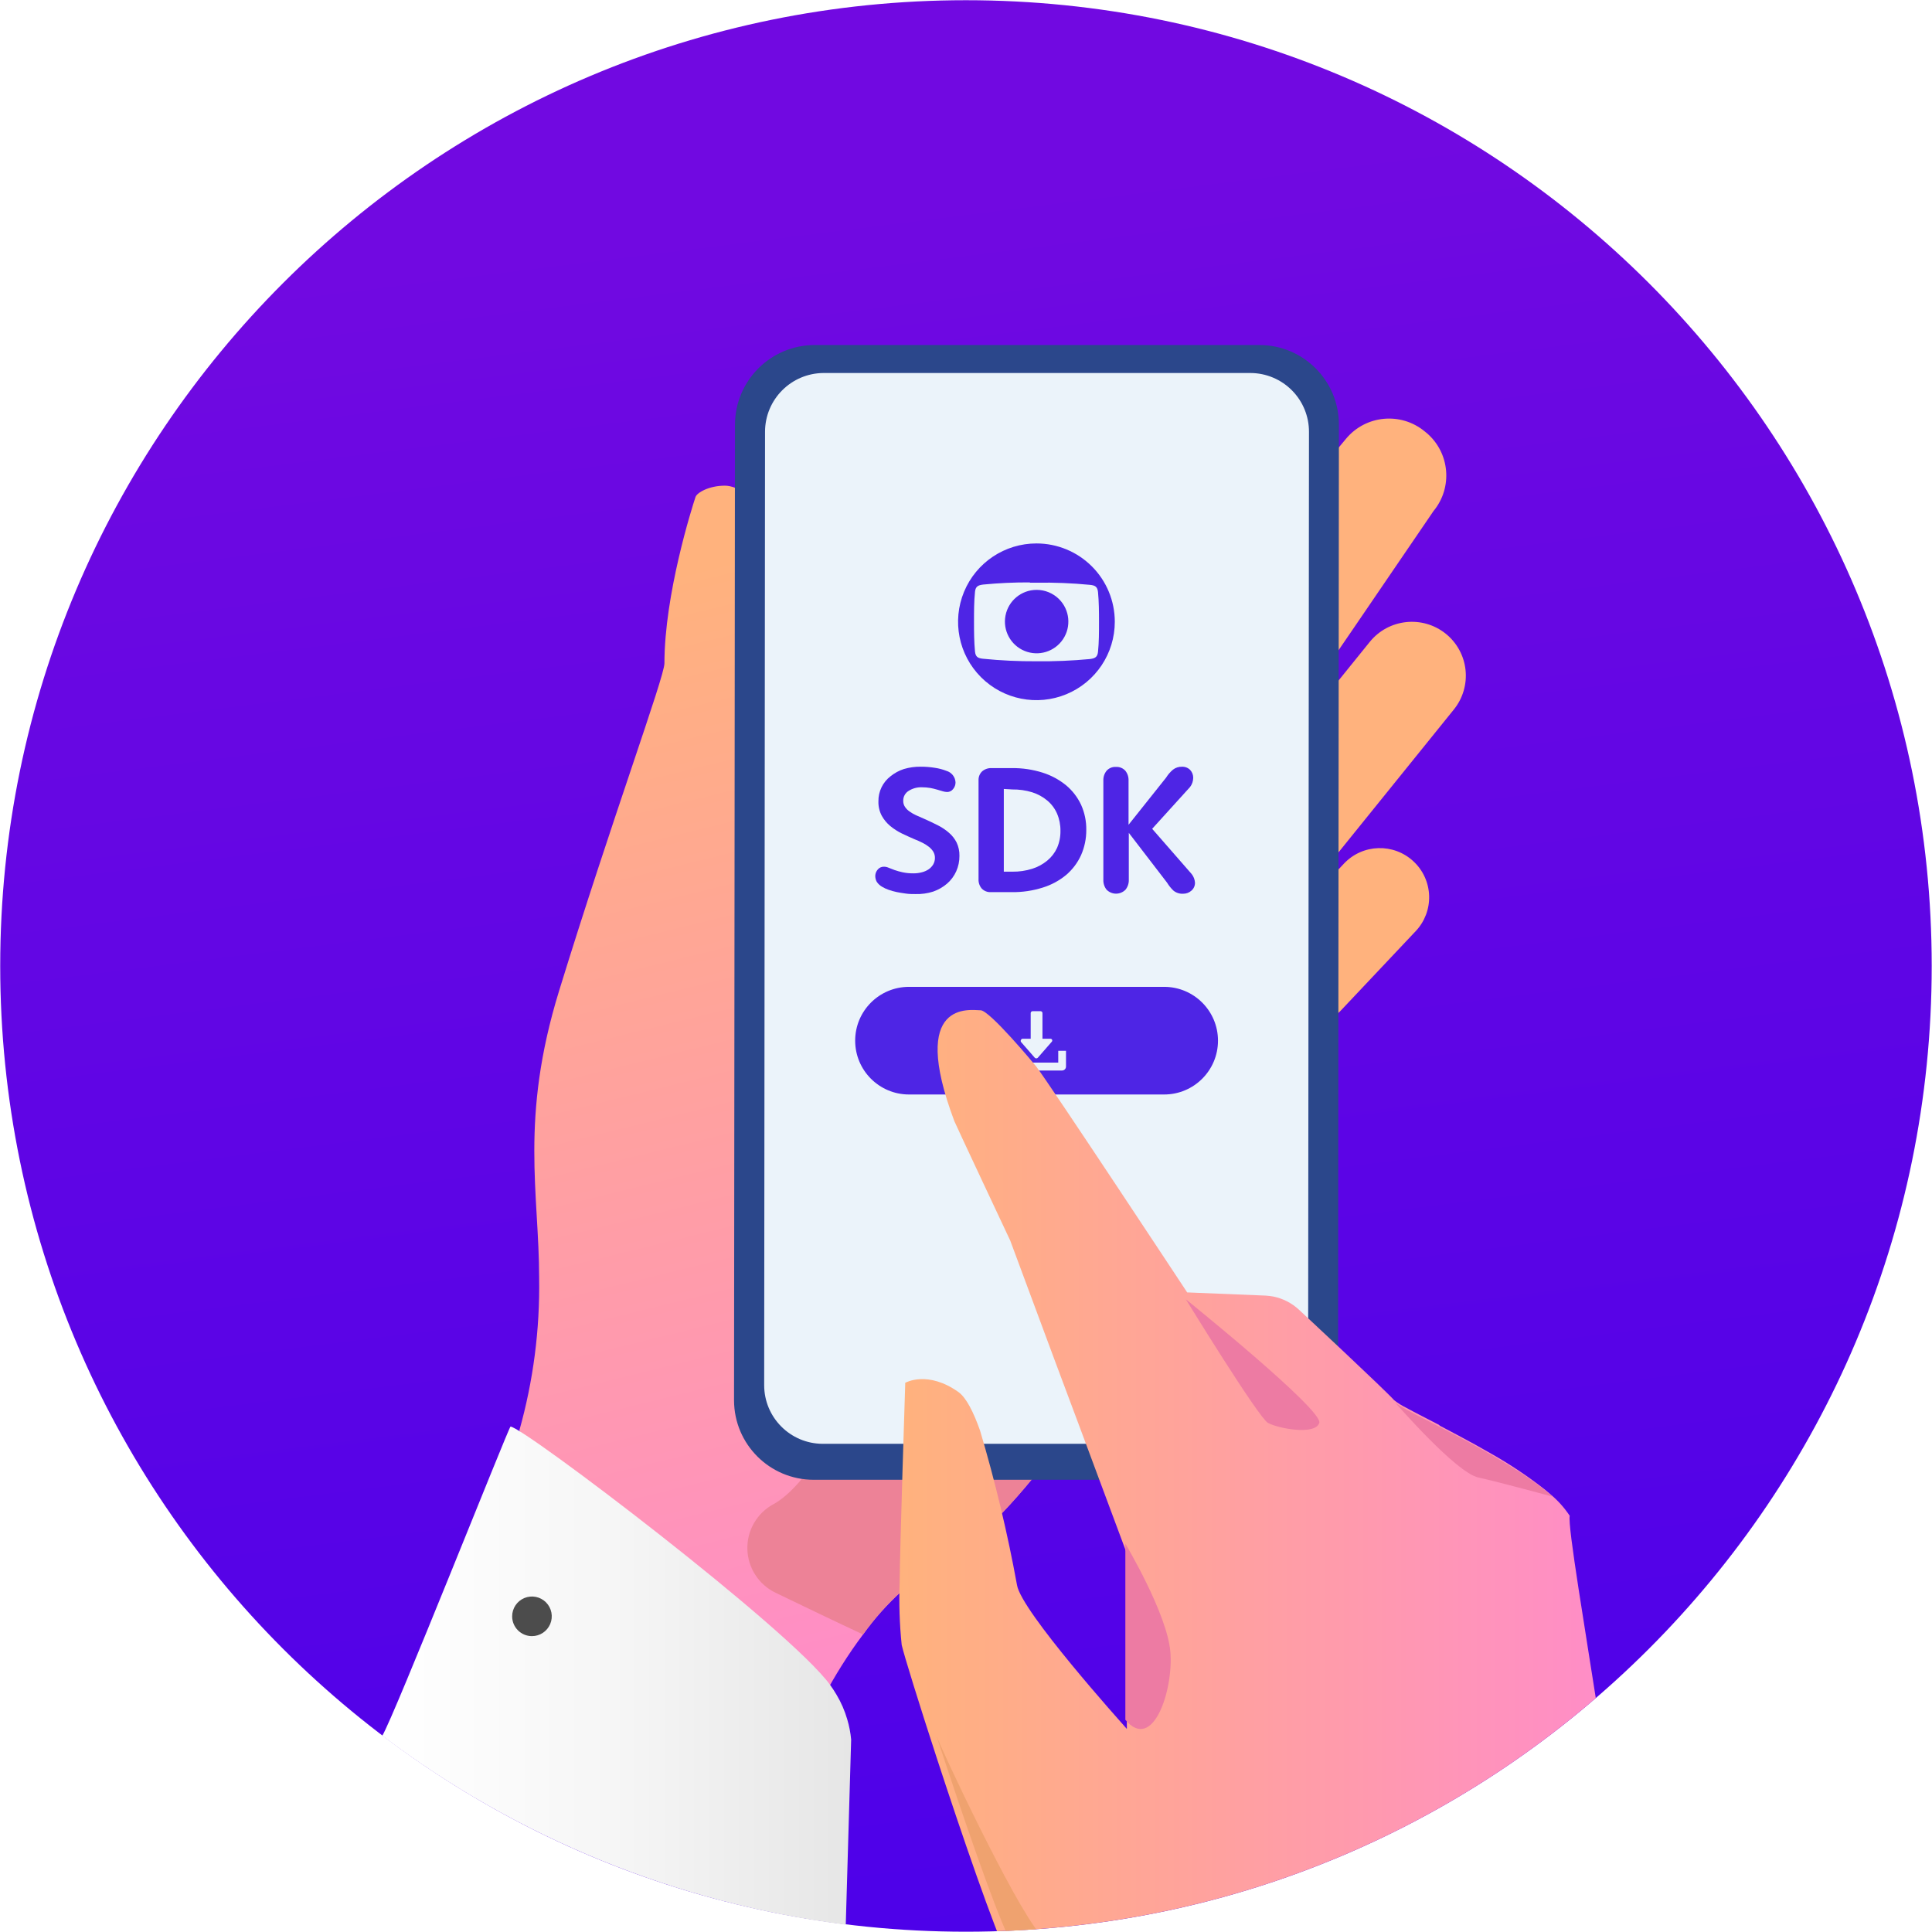
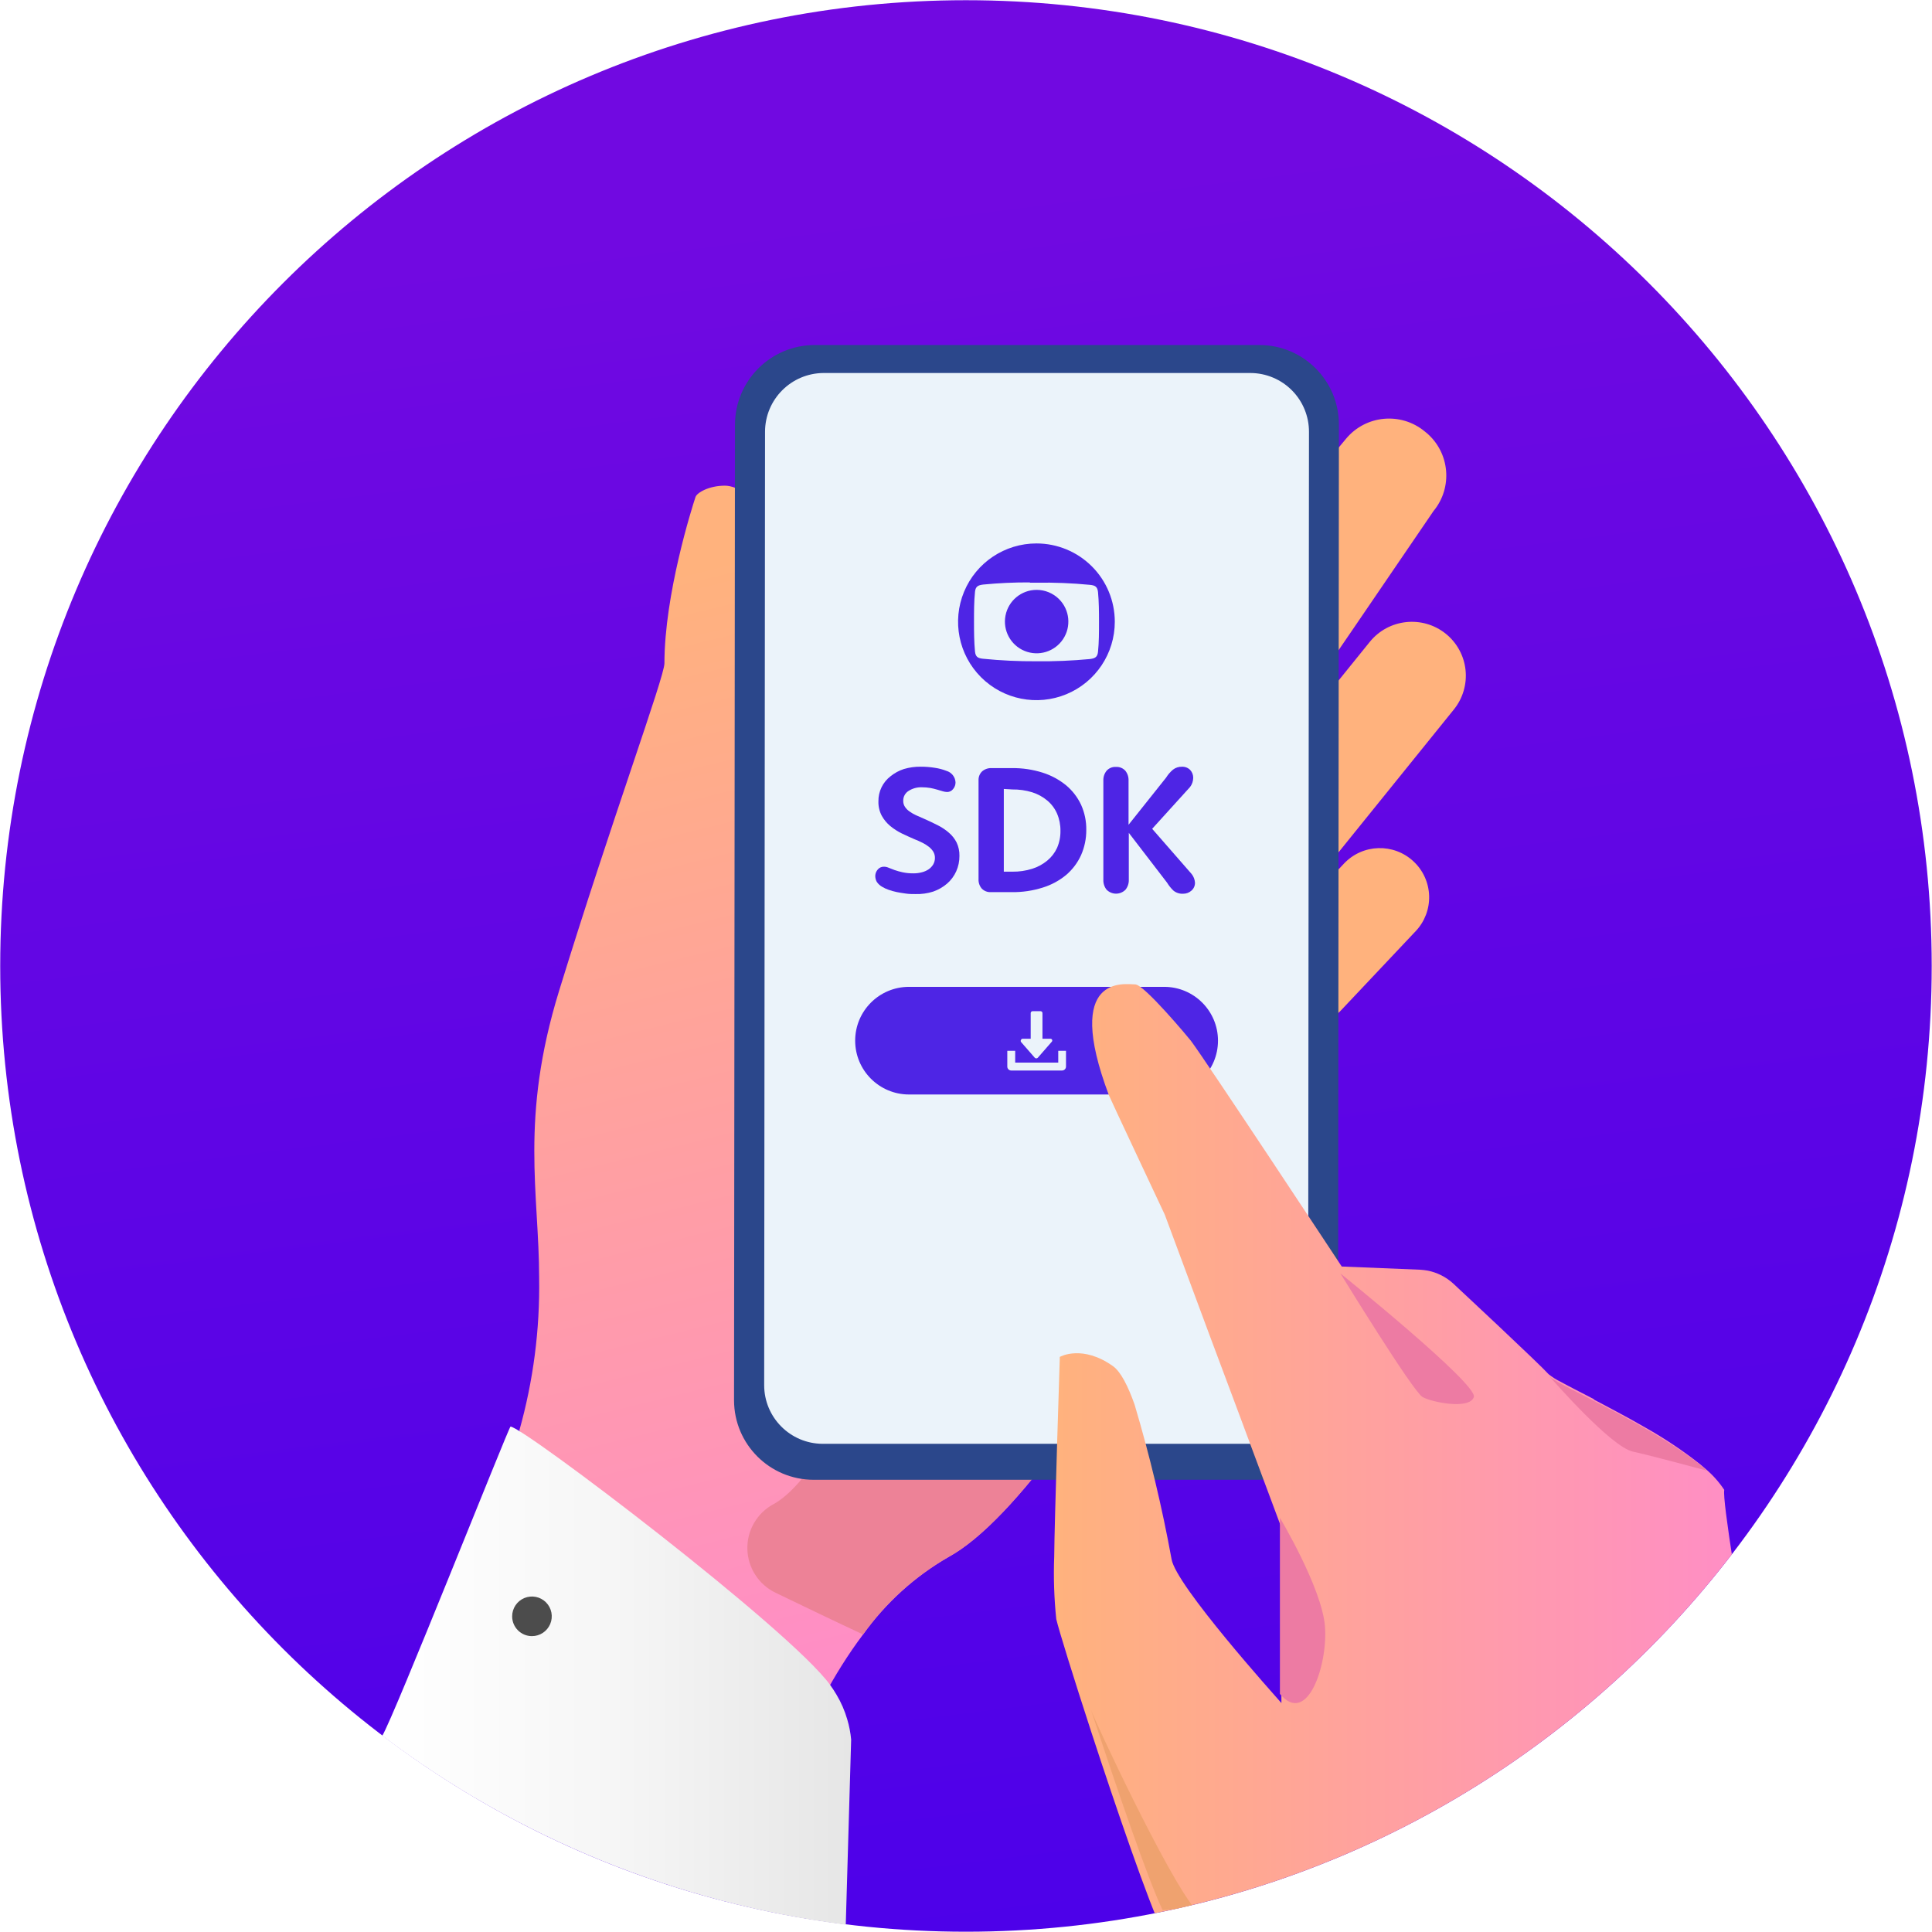
- <svg xmlns="http://www.w3.org/2000/svg" id="ej3bzdncqcd81" viewBox="0 0 269.23 269.23" shape-rendering="geometricPrecision" text-rendering="geometricPrecision">
+ <svg xmlns="http://www.w3.org/2000/svg" id="e837ma1cqh6j1" viewBox="0 0 269.23 269.23" shape-rendering="geometricPrecision" text-rendering="geometricPrecision">
  <defs>
-     <linearGradient id="ej3bzdncqcd83-fill" x1="19.24" y1="153.91" x2="-13.23" y2="-105.85" spreadMethod="pad" gradientUnits="userSpaceOnUse">
-       <stop id="ej3bzdncqcd83-fill-0" offset="0%" stop-color="rgb(74,0,234)" />
-       <stop id="ej3bzdncqcd83-fill-1" offset="87%" stop-color="rgb(107,8,226)" />
-       <stop id="ej3bzdncqcd83-fill-2" offset="100%" stop-color="rgb(113,9,225)" />
+     <linearGradient id="e837ma1cqh6j3-fill" x1="19.24" y1="153.91" x2="-13.23" y2="-105.85" spreadMethod="pad" gradientUnits="userSpaceOnUse">
+       <stop id="e837ma1cqh6j3-fill-0" offset="0%" stop-color="rgb(74,0,234)" />
+       <stop id="e837ma1cqh6j3-fill-1" offset="87%" stop-color="rgb(107,8,226)" />
+       <stop id="e837ma1cqh6j3-fill-2" offset="100%" stop-color="rgb(113,9,225)" />
    </linearGradient>
-     <linearGradient id="ej3bzdncqcd87-fill" x1="87.98" y1="30.4" x2="136.92" y2="229.46" spreadMethod="pad" gradientUnits="userSpaceOnUse">
-       <stop id="ej3bzdncqcd87-fill-0" offset="24%" stop-color="rgb(255,178,125)" />
-       <stop id="ej3bzdncqcd87-fill-1" offset="100%" stop-color="rgb(255,141,199)" />
+     <linearGradient id="e837ma1cqh6j7-fill" x1="87.98" y1="30.4" x2="136.92" y2="229.46" spreadMethod="pad" gradientUnits="userSpaceOnUse">
+       <stop id="e837ma1cqh6j7-fill-0" offset="24%" stop-color="rgb(255,178,125)" />
+       <stop id="e837ma1cqh6j7-fill-1" offset="100%" stop-color="rgb(255,141,199)" />
    </linearGradient>
-     <linearGradient id="ej3bzdncqcd810-fill" x1="53.27" y1="233.47" x2="118.61" y2="233.47" spreadMethod="pad" gradientUnits="userSpaceOnUse">
-       <stop id="ej3bzdncqcd810-fill-0" offset="1%" stop-color="rgb(255,255,255)" />
-       <stop id="ej3bzdncqcd810-fill-1" offset="49%" stop-color="rgb(246,246,246)" />
-       <stop id="ej3bzdncqcd810-fill-2" offset="100%" stop-color="rgb(230,230,230)" />
+     <linearGradient id="e837ma1cqh6j10-fill" x1="53.27" y1="233.47" x2="118.61" y2="233.47" spreadMethod="pad" gradientUnits="userSpaceOnUse">
+       <stop id="e837ma1cqh6j10-fill-0" offset="1%" stop-color="rgb(255,255,255)" />
+       <stop id="e837ma1cqh6j10-fill-1" offset="49%" stop-color="rgb(246,246,246)" />
+       <stop id="e837ma1cqh6j10-fill-2" offset="100%" stop-color="rgb(230,230,230)" />
    </linearGradient>
-     <linearGradient id="ej3bzdncqcd826-fill" x1="128.04" y1="206.73" x2="220.14" y2="206.73" spreadMethod="pad" gradientUnits="userSpaceOnUse">
-       <stop id="ej3bzdncqcd826-fill-0" offset="0%" stop-color="rgb(255,178,125)" />
-       <stop id="ej3bzdncqcd826-fill-1" offset="100%" stop-color="rgb(255,141,199)" />
+     <linearGradient id="e837ma1cqh6j26-fill" x1="128.04" y1="206.73" x2="220.14" y2="206.73" spreadMethod="pad" gradientUnits="userSpaceOnUse">
+       <stop id="e837ma1cqh6j26-fill-0" offset="0%" stop-color="rgb(255,178,125)" />
+       <stop id="e837ma1cqh6j26-fill-1" offset="100%" stop-color="rgb(255,141,199)" />
    </linearGradient>
  </defs>
-   <g id="ej3bzdncqcd82">
-     <circle id="ej3bzdncqcd83" r="134.58" transform="matrix(1 0 0 1 134.61 134.61)" fill="url(#ej3bzdncqcd83-fill)" stroke="none" stroke-width="1" />
-     <g id="ej3bzdncqcd84">
-       <path id="ej3bzdncqcd85" d="M174.48,121.72L174.48,121.72C172.927,120.469,171.935,118.652,171.723,116.669C171.511,114.687,172.096,112.701,173.35,111.15L190.88,89.45C193.495,86.221,198.228,85.711,201.47,88.31L201.47,88.31C203.022,89.559,204.014,91.374,204.226,93.356C204.438,95.337,203.853,97.321,202.6,98.87L185.07,120.58C182.455,123.809,177.722,124.319,174.48,121.72Z" fill="rgb(255,178,125)" stroke="none" stroke-width="1" />
-       <path id="ej3bzdncqcd86" d="M177.14,141.12L177.14,141.12C175.81,139.875,175.031,138.151,174.977,136.33C174.922,134.509,175.597,132.742,176.85,131.42L187.28,120.35C189.879,117.586,194.226,117.452,196.99,120.05L196.99,120.05C198.319,121.295,199.098,123.018,199.154,124.838C199.21,126.658,198.54,128.425,197.29,129.75L186.85,140.82C184.251,143.584,179.904,143.718,177.14,141.12Z" fill="rgb(255,178,125)" stroke="none" stroke-width="1" />
-       <path id="ej3bzdncqcd87" d="M175.64,154.5C175.64,154.5,161.92,181.85,148,200.73C142.46,208.25,136.88,214.42,132.13,217C127.453,219.702,123.409,223.374,120.27,227.77C111.8,239,107.9,253.05,107.9,253.05L72.37,199.35C74.317,192.431,75.247,185.266,75.13,178.08C75.13,166.35,72.41,155.92,77.91,138.08C85.25,114.24,92.59,94.35,92.59,92.44C92.59,82.82,96.44,70.71,96.92,69.26C97.13,68.64,98.82,67.68,101.01,67.68C102.77,67.68,105.75,69.37,106.5,72.86C110.29,90.46,105.7,102.07,105.75,102.59C107.08,116.12,103.03,126.17,105.86,128.82C105.97,128.92,106.16,128.88,106.44,128.7C111.35,125.55,141.82,81.25,145.57,80.29C149.53,79.25,175.64,154.5,175.64,154.5Z" fill="url(#ej3bzdncqcd87-fill)" stroke="none" stroke-width="1" />
-       <path id="ej3bzdncqcd88" d="M199.76,71.22L188.76,87.35L177.94,103.17C177.421,103.88,176.565,104.261,175.69,104.17C173.1,103.93,169.89,100.17,167.39,98.17L167.14,97.96C163.85,95.215,163.403,90.326,166.14,87.03L182.68,67.03L182.68,67.03L187.59,61.12C190.345,57.833,195.236,57.387,198.54,60.12L198.8,60.33C202.046,63.086,202.474,67.939,199.76,71.22Z" fill="rgb(255,178,125)" stroke="none" stroke-width="1" />
-       <path id="ej3bzdncqcd89" d="M148,200.73C142.46,208.25,136.88,214.42,132.13,217C127.453,219.702,123.409,223.374,120.27,227.77C116.52,226.02,112.27,223.98,108.07,221.95C105.724,220.821,104.209,218.472,104.148,215.869C104.087,213.266,105.49,210.848,107.78,209.61L107.93,209.53C112.6,206.86,117.39,197.44,117.39,197.44Z" fill="rgb(237,130,151)" stroke="none" stroke-width="1" />
+   <g id="e837ma1cqh6j2">
+     <circle id="e837ma1cqh6j3" r="134.58" transform="matrix(1 0 0 1 134.61 134.61)" fill="url(#e837ma1cqh6j3-fill)" stroke="none" stroke-width="1" />
+     <g id="e837ma1cqh6j4">
+       <path id="e837ma1cqh6j5" d="M174.48,121.72L174.48,121.72C172.927,120.469,171.935,118.652,171.723,116.669C171.511,114.687,172.096,112.701,173.35,111.15L190.88,89.45C193.495,86.221,198.228,85.711,201.47,88.31L201.47,88.31C203.022,89.559,204.014,91.374,204.226,93.356C204.438,95.337,203.853,97.321,202.6,98.87L185.07,120.58C182.455,123.809,177.722,124.319,174.48,121.72Z" fill="rgb(255,178,125)" stroke="none" stroke-width="1" />
+       <path id="e837ma1cqh6j6" d="M177.14,141.12L177.14,141.12C175.81,139.875,175.031,138.151,174.977,136.33C174.922,134.509,175.597,132.742,176.85,131.42L187.28,120.35C189.879,117.586,194.226,117.452,196.99,120.05L196.99,120.05C198.319,121.295,199.098,123.018,199.154,124.838C199.21,126.658,198.54,128.425,197.29,129.75L186.85,140.82C184.251,143.584,179.904,143.718,177.14,141.12Z" fill="rgb(255,178,125)" stroke="none" stroke-width="1" />
+       <path id="e837ma1cqh6j7" d="M175.64,154.5C175.64,154.5,161.92,181.85,148,200.73C142.46,208.25,136.88,214.42,132.13,217C127.453,219.702,123.409,223.374,120.27,227.77C111.8,239,107.9,253.05,107.9,253.05L72.37,199.35C74.317,192.431,75.247,185.266,75.13,178.08C75.13,166.35,72.41,155.92,77.91,138.08C85.25,114.24,92.59,94.35,92.59,92.44C92.59,82.82,96.44,70.71,96.92,69.26C97.13,68.64,98.82,67.68,101.01,67.68C102.77,67.68,105.75,69.37,106.5,72.86C110.29,90.46,105.7,102.07,105.75,102.59C107.08,116.12,103.03,126.17,105.86,128.82C105.97,128.92,106.16,128.88,106.44,128.7C111.35,125.55,141.82,81.25,145.57,80.29C149.53,79.25,175.64,154.5,175.64,154.5Z" fill="url(#e837ma1cqh6j7-fill)" stroke="none" stroke-width="1" />
+       <path id="e837ma1cqh6j8" d="M199.76,71.22L188.76,87.35L177.94,103.17C177.421,103.88,176.565,104.261,175.69,104.17C173.1,103.93,169.89,100.17,167.39,98.17L167.14,97.96C163.85,95.215,163.403,90.326,166.14,87.03L182.68,67.03L182.68,67.03L187.59,61.12C190.345,57.833,195.236,57.387,198.54,60.12L198.8,60.33C202.046,63.086,202.474,67.939,199.76,71.22Z" fill="rgb(255,178,125)" stroke="none" stroke-width="1" />
+       <path id="e837ma1cqh6j9" d="M148,200.73C142.46,208.25,136.88,214.42,132.13,217C127.453,219.702,123.409,223.374,120.27,227.77C116.52,226.02,112.27,223.98,108.07,221.95C105.724,220.821,104.209,218.472,104.148,215.869C104.087,213.266,105.49,210.848,107.78,209.61L107.93,209.53C112.6,206.86,117.39,197.44,117.39,197.44Z" fill="rgb(237,130,151)" stroke="none" stroke-width="1" />
    </g>
-     <path id="ej3bzdncqcd810" d="M118.61,242.42C118.524,241.468,118.343,240.526,118.07,239.61L118.07,239.61C117.72,238.401,117.215,237.241,116.57,236.16L116.57,236.16C116.3,235.7,116,235.24,115.68,234.8L115.68,234.8C110.08,227.05,72.87,198.8,71.14,198.8C70.92,198.8,54.82,239.44,53.27,241.88C72.124,256.159,94.397,265.238,117.86,268.21C117.93,266.15,118.61,242.42,118.61,242.42Z" fill="url(#ej3bzdncqcd810-fill)" stroke="none" stroke-width="1" />
-     <path id="ej3bzdncqcd811" d="M71.37,225.25C71.366,224.13,72.039,223.119,73.074,222.69C74.109,222.262,75.3,222.501,76.089,223.296C76.878,224.09,77.108,225.283,76.672,226.315C76.236,227.346,75.22,228.012,74.1,228C72.591,227.984,71.375,226.759,71.37,225.25Z" fill="rgb(76,76,76)" stroke="none" stroke-width="1" />
-     <g id="ej3bzdncqcd812">
-       <path id="ej3bzdncqcd813" d="M175.37,206.21L113.37,206.21C107.261,206.205,102.307,201.259,102.29,195.15L102.42,59.15C102.447,53.04,107.4,48.096,113.51,48.08L175.51,48.08C181.618,48.086,186.569,53.032,186.58,59.14L186.46,195.14C186.433,201.25,181.48,206.194,175.37,206.21Z" fill="rgb(43,71,139)" stroke="none" stroke-width="1" />
-       <path id="ej3bzdncqcd814" d="M182.41,60.21L182.29,193C182.285,197.507,178.647,201.167,174.14,201.2L114.63,201.2C110.124,201.178,106.484,197.516,106.49,193.01L106.61,60.18C106.61,55.671,110.251,52.007,114.76,51.98L174.27,51.98C176.441,51.991,178.519,52.864,180.046,54.408C181.573,55.951,182.423,58.039,182.41,60.21Z" fill="rgb(235,243,250)" stroke="none" stroke-width="1" />
-       <g id="ej3bzdncqcd815" transform="matrix(1 0 0 1 0 0.5099945)">
-         <rect id="ej3bzdncqcd816" width="50.56" height="15" rx="7.5" ry="7.5" transform="matrix(1 0 0 1 119.17 137.01)" fill="rgb(78,37,229)" stroke="none" stroke-width="1" />
-         <path id="ej3bzdncqcd817" d="M146.62,144.4C146.578,144.3,146.479,144.236,146.37,144.24L145.27,144.24L145.27,140.67C145.27,140.598,145.242,140.53,145.191,140.479C145.14,140.428,145.072,140.4,145,140.4L143.9,140.4C143.828,140.4,143.76,140.428,143.709,140.479C143.658,140.53,143.63,140.598,143.63,140.67L143.63,144.24L142.53,144.24C142.421,144.236,142.322,144.3,142.28,144.4C142.221,144.488,142.221,144.602,142.28,144.69L144.2,146.89C144.255,146.947,144.331,146.98,144.41,146.98C144.489,146.98,144.565,146.947,144.62,146.89L146.54,144.69C146.626,144.62,146.658,144.504,146.62,144.4Z" fill="rgb(235,243,250)" stroke="none" stroke-width="1" />
+     <path id="e837ma1cqh6j10" d="M118.61,242.42C118.524,241.468,118.343,240.526,118.07,239.61L118.07,239.61C117.72,238.401,117.215,237.241,116.57,236.16L116.57,236.16C116.3,235.7,116,235.24,115.68,234.8L115.68,234.8C110.08,227.05,72.87,198.8,71.14,198.8C70.92,198.8,54.82,239.44,53.27,241.88C72.124,256.159,94.397,265.238,117.86,268.21C117.93,266.15,118.61,242.42,118.61,242.42Z" fill="url(#e837ma1cqh6j10-fill)" stroke="none" stroke-width="1" />
+     <path id="e837ma1cqh6j11" d="M71.37,225.25C71.366,224.13,72.039,223.119,73.074,222.69C74.109,222.262,75.3,222.501,76.089,223.296C76.878,224.09,77.108,225.283,76.672,226.315C76.236,227.346,75.22,228.012,74.1,228C72.591,227.984,71.375,226.759,71.37,225.25Z" fill="rgb(76,76,76)" stroke="none" stroke-width="1" />
+     <g id="e837ma1cqh6j12">
+       <path id="e837ma1cqh6j13" d="M175.37,206.21L113.37,206.21C107.261,206.205,102.307,201.259,102.29,195.15L102.42,59.15C102.447,53.04,107.4,48.096,113.51,48.08L175.51,48.08C181.618,48.086,186.569,53.032,186.58,59.14L186.46,195.14C186.433,201.25,181.48,206.194,175.37,206.21Z" fill="rgb(43,71,139)" stroke="none" stroke-width="1" />
+       <path id="e837ma1cqh6j14" d="M182.41,60.21L182.29,193C182.285,197.507,178.647,201.167,174.14,201.2L114.63,201.2C110.124,201.178,106.484,197.516,106.49,193.01L106.61,60.18C106.61,55.671,110.251,52.007,114.76,51.98L174.27,51.98C176.441,51.991,178.519,52.864,180.046,54.408C181.573,55.951,182.423,58.039,182.41,60.21Z" fill="rgb(235,243,250)" stroke="none" stroke-width="1" />
+       <g id="e837ma1cqh6j15" transform="matrix(1 0 0 1 0 0.5099945)">
+         <rect id="e837ma1cqh6j16" width="50.56" height="15" rx="7.5" ry="7.5" transform="matrix(1 0 0 1 119.17 137.01)" fill="rgb(78,37,229)" stroke="none" stroke-width="1" />
+         <path id="e837ma1cqh6j17" d="M146.62,144.4C146.578,144.3,146.479,144.236,146.37,144.24L145.27,144.24L145.27,140.67C145.27,140.598,145.242,140.53,145.191,140.479C145.14,140.428,145.072,140.4,145,140.4L143.9,140.4C143.828,140.4,143.76,140.428,143.709,140.479C143.658,140.53,143.63,140.598,143.63,140.67L143.63,144.24L142.53,144.24C142.421,144.236,142.322,144.3,142.28,144.4C142.221,144.488,142.221,144.602,142.28,144.69L144.2,146.89C144.255,146.947,144.331,146.98,144.41,146.98C144.489,146.98,144.565,146.947,144.62,146.89L146.54,144.69C146.626,144.62,146.658,144.504,146.62,144.4Z" fill="rgb(235,243,250)" stroke="none" stroke-width="1" />
      </g>
-       <path id="ej3bzdncqcd818" d="M147.47,146.43L147.47,148.08L141.47,148.08L141.47,146.43L140.37,146.43L140.37,148.63C140.37,148.776,140.428,148.916,140.531,149.019C140.634,149.122,140.774,149.18,140.92,149.18L148,149.18C148.146,149.18,148.286,149.122,148.389,149.019C148.492,148.916,148.55,148.776,148.55,148.63L148.55,146.43Z" fill="rgb(235,243,250)" stroke="none" stroke-width="1" />
-       <g id="ej3bzdncqcd819">
-         <path id="ej3bzdncqcd820" d="M125.54,125.8C125.02,125.8,124.54,125.8,124,125.72C123.46,125.64,123,125.58,122.55,125.48C122.116,125.389,121.688,125.269,121.27,125.12C120.943,125.008,120.628,124.864,120.33,124.69C119.954,124.493,119.634,124.204,119.4,123.85C119.249,123.563,119.17,123.244,119.17,122.92C119.178,122.551,119.317,122.197,119.56,121.92C119.802,121.619,120.174,121.452,120.56,121.47C120.809,121.472,121.054,121.527,121.28,121.63L122.21,121.99C122.629,122.136,123.056,122.256,123.49,122.35C124.065,122.471,124.652,122.528,125.24,122.52C125.686,122.521,126.129,122.464,126.56,122.35C126.945,122.254,127.31,122.091,127.64,121.87C127.932,121.664,128.178,121.398,128.36,121.09C128.529,120.784,128.619,120.44,128.62,120.09C128.628,119.739,128.538,119.393,128.36,119.09C128.171,118.79,127.931,118.526,127.65,118.31C127.341,118.064,127.005,117.853,126.65,117.68C126.233,117.469,125.806,117.279,125.37,117.11C124.72,116.83,124.06,116.53,123.37,116.2C122.716,115.879,122.102,115.483,121.54,115.02C120.997,114.568,120.542,114.019,120.2,113.4C119.831,112.702,119.648,111.92,119.67,111.13C119.641,109.564,120.362,108.077,121.61,107.13C122.232,106.63,122.941,106.247,123.7,106C124.567,105.745,125.467,105.62,126.37,105.63C127.124,105.628,127.876,105.688,128.62,105.81C129.243,105.901,129.853,106.062,130.44,106.29C131.252,106.525,131.829,107.246,131.88,108.09C131.891,108.489,131.751,108.878,131.49,109.18C131.266,109.471,130.918,109.642,130.55,109.64C130.323,109.632,130.098,109.595,129.88,109.53L129,109.27C128.635,109.161,128.264,109.071,127.89,109C127.441,108.925,126.986,108.888,126.53,108.89C125.791,108.868,125.062,109.071,124.44,109.47C123.913,109.8,123.596,110.379,123.6,111C123.585,111.355,123.683,111.705,123.88,112C124.074,112.289,124.321,112.536,124.61,112.73C124.924,112.955,125.259,113.149,125.61,113.31C125.99,113.49,126.38,113.66,126.77,113.82C127.58,114.18,128.34,114.53,129.04,114.89C129.693,115.214,130.301,115.621,130.85,116.1C131.352,116.531,131.763,117.058,132.06,117.65C132.366,118.307,132.517,119.025,132.5,119.75C132.509,120.594,132.335,121.43,131.99,122.2C131.656,122.943,131.165,123.605,130.55,124.14C129.9,124.699,129.15,125.13,128.34,125.41C127.436,125.698,126.489,125.83,125.54,125.8Z" transform="matrix(0.88 0 0 0.88 17.10028 13.88602)" fill="rgb(78,37,229)" stroke="none" stroke-width="1" />
-         <path id="ej3bzdncqcd821" d="M135.34,107.8C135.314,107.273,135.514,106.76,135.89,106.39C136.311,106.02,136.86,105.829,137.42,105.86L140.63,105.86C142.278,105.839,143.919,106.082,145.49,106.58C146.842,107.006,148.101,107.685,149.2,108.58C150.204,109.419,151.013,110.467,151.57,111.65C152.138,112.906,152.422,114.272,152.4,115.65C152.41,117.027,152.127,118.391,151.57,119.65C151.023,120.854,150.217,121.923,149.21,122.78C148.117,123.685,146.856,124.364,145.5,124.78C143.925,125.278,142.281,125.521,140.63,125.5L137.28,125.5C136.75,125.526,136.234,125.326,135.86,124.95C135.495,124.531,135.308,123.985,135.34,123.43ZM139.34,109.16L139.34,122.26L140.69,122.26C141.758,122.276,142.821,122.121,143.84,121.8C144.714,121.527,145.526,121.085,146.23,120.5C146.887,119.958,147.414,119.274,147.77,118.5C148.14,117.649,148.325,116.728,148.31,115.8C148.324,114.859,148.14,113.925,147.77,113.06C147.423,112.264,146.896,111.558,146.23,111C145.527,110.411,144.715,109.966,143.84,109.69C142.82,109.377,141.757,109.226,140.69,109.24Z" transform="matrix(0.88 0 0 0.88 17.26426 13.88155)" fill="rgb(78,37,229)" stroke="none" stroke-width="1" />
-         <path id="ej3bzdncqcd822" d="M169.73,124C169.74,124.477,169.539,124.935,169.18,125.25C168.823,125.577,168.354,125.755,167.87,125.75C167.305,125.787,166.748,125.609,166.31,125.25C165.924,124.878,165.588,124.458,165.31,124L159.25,116.11L159.25,123.53C159.271,124.102,159.087,124.663,158.73,125.11C158.335,125.513,157.794,125.74,157.23,125.74C156.666,125.74,156.125,125.513,155.73,125.11C155.376,124.662,155.195,124.101,155.22,123.53L155.22,107.83C155.197,107.269,155.378,106.718,155.73,106.28C156.103,105.859,156.649,105.634,157.21,105.67C157.767,105.635,158.31,105.851,158.69,106.26C159.049,106.703,159.234,107.261,159.21,107.83L159.21,114.83L165.16,107.36C165.453,106.884,165.821,106.458,166.25,106.1C166.658,105.783,167.164,105.62,167.68,105.64C168.163,105.621,168.631,105.806,168.97,106.15C169.287,106.492,169.459,106.944,169.45,107.41C169.441,107.931,169.266,108.436,168.95,108.85L162.95,115.47L169.21,122.64C169.517,123.03,169.698,123.505,169.73,124Z" transform="matrix(0.88 0 0 0.88 17.16219 13.88359)" fill="rgb(78,37,229)" stroke="none" stroke-width="1" />
+       <path id="e837ma1cqh6j18" d="M147.47,146.43L147.47,148.08L141.47,148.08L141.47,146.43L140.37,146.43L140.37,148.63C140.37,148.776,140.428,148.916,140.531,149.019C140.634,149.122,140.774,149.18,140.92,149.18L148,149.18C148.146,149.18,148.286,149.122,148.389,149.019C148.492,148.916,148.55,148.776,148.55,148.63L148.55,146.43Z" fill="rgb(235,243,250)" stroke="none" stroke-width="1" />
+       <g id="e837ma1cqh6j19">
+         <path id="e837ma1cqh6j20" d="M125.54,125.8C125.02,125.8,124.54,125.8,124,125.72C123.46,125.64,123,125.58,122.55,125.48C122.116,125.389,121.688,125.269,121.27,125.12C120.943,125.008,120.628,124.864,120.33,124.69C119.954,124.493,119.634,124.204,119.4,123.85C119.249,123.563,119.17,123.244,119.17,122.92C119.178,122.551,119.317,122.197,119.56,121.92C119.802,121.619,120.174,121.452,120.56,121.47C120.809,121.472,121.054,121.527,121.28,121.63L122.21,121.99C122.629,122.136,123.056,122.256,123.49,122.35C124.065,122.471,124.652,122.528,125.24,122.52C125.686,122.521,126.129,122.464,126.56,122.35C126.945,122.254,127.31,122.091,127.64,121.87C127.932,121.664,128.178,121.398,128.36,121.09C128.529,120.784,128.619,120.44,128.62,120.09C128.628,119.739,128.538,119.393,128.36,119.09C128.171,118.79,127.931,118.526,127.65,118.31C127.341,118.064,127.005,117.853,126.65,117.68C126.233,117.469,125.806,117.279,125.37,117.11C124.72,116.83,124.06,116.53,123.37,116.2C122.716,115.879,122.102,115.483,121.54,115.02C120.997,114.568,120.542,114.019,120.2,113.4C119.831,112.702,119.648,111.92,119.67,111.13C119.641,109.564,120.362,108.077,121.61,107.13C122.232,106.63,122.941,106.247,123.7,106C124.567,105.745,125.467,105.62,126.37,105.63C127.124,105.628,127.876,105.688,128.62,105.81C129.243,105.901,129.853,106.062,130.44,106.29C131.252,106.525,131.829,107.246,131.88,108.09C131.891,108.489,131.751,108.878,131.49,109.18C131.266,109.471,130.918,109.642,130.55,109.64C130.323,109.632,130.098,109.595,129.88,109.53L129,109.27C128.635,109.161,128.264,109.071,127.89,109C127.441,108.925,126.986,108.888,126.53,108.89C125.791,108.868,125.062,109.071,124.44,109.47C123.913,109.8,123.596,110.379,123.6,111C123.585,111.355,123.683,111.705,123.88,112C124.074,112.289,124.321,112.536,124.61,112.73C124.924,112.955,125.259,113.149,125.61,113.31C125.99,113.49,126.38,113.66,126.77,113.82C127.58,114.18,128.34,114.53,129.04,114.89C129.693,115.214,130.301,115.621,130.85,116.1C131.352,116.531,131.763,117.058,132.06,117.65C132.366,118.307,132.517,119.025,132.5,119.75C132.509,120.594,132.335,121.43,131.99,122.2C131.656,122.943,131.165,123.605,130.55,124.14C129.9,124.699,129.15,125.13,128.34,125.41C127.436,125.698,126.489,125.83,125.54,125.8Z" transform="matrix(0.88 0 0 0.88 17.10028 13.88602)" fill="rgb(78,37,229)" stroke="none" stroke-width="1" />
+         <path id="e837ma1cqh6j21" d="M135.34,107.8C135.314,107.273,135.514,106.76,135.89,106.39C136.311,106.02,136.86,105.829,137.42,105.86L140.63,105.86C142.278,105.839,143.919,106.082,145.49,106.58C146.842,107.006,148.101,107.685,149.2,108.58C150.204,109.419,151.013,110.467,151.57,111.65C152.138,112.906,152.422,114.272,152.4,115.65C152.41,117.027,152.127,118.391,151.57,119.65C151.023,120.854,150.217,121.923,149.21,122.78C148.117,123.685,146.856,124.364,145.5,124.78C143.925,125.278,142.281,125.521,140.63,125.5L137.28,125.5C136.75,125.526,136.234,125.326,135.86,124.95C135.495,124.531,135.308,123.985,135.34,123.43ZM139.34,109.16L139.34,122.26L140.69,122.26C141.758,122.276,142.821,122.121,143.84,121.8C144.714,121.527,145.526,121.085,146.23,120.5C146.887,119.958,147.414,119.274,147.77,118.5C148.14,117.649,148.325,116.728,148.31,115.8C148.324,114.859,148.14,113.925,147.77,113.06C147.423,112.264,146.896,111.558,146.23,111C145.527,110.411,144.715,109.966,143.84,109.69C142.82,109.377,141.757,109.226,140.69,109.24Z" transform="matrix(0.88 0 0 0.88 17.26426 13.88155)" fill="rgb(78,37,229)" stroke="none" stroke-width="1" />
+         <path id="e837ma1cqh6j22" d="M169.73,124C169.74,124.477,169.539,124.935,169.18,125.25C168.823,125.577,168.354,125.755,167.87,125.75C167.305,125.787,166.748,125.609,166.31,125.25C165.924,124.878,165.588,124.458,165.31,124L159.25,116.11L159.25,123.53C159.271,124.102,159.087,124.663,158.73,125.11C158.335,125.513,157.794,125.74,157.23,125.74C156.666,125.74,156.125,125.513,155.73,125.11C155.376,124.662,155.195,124.101,155.22,123.53L155.22,107.83C155.197,107.269,155.378,106.718,155.73,106.28C156.103,105.859,156.649,105.634,157.21,105.67C157.767,105.635,158.31,105.851,158.69,106.26C159.049,106.703,159.234,107.261,159.21,107.83L159.21,114.83L165.16,107.36C165.453,106.884,165.821,106.458,166.25,106.1C166.658,105.783,167.164,105.62,167.68,105.64C168.163,105.621,168.631,105.806,168.97,106.15C169.287,106.492,169.459,106.944,169.45,107.41C169.441,107.931,169.266,108.436,168.95,108.85L162.95,115.47L169.21,122.64C169.517,123.03,169.698,123.505,169.73,124Z" transform="matrix(0.88 0 0 0.88 17.16219 13.88359)" fill="rgb(78,37,229)" stroke="none" stroke-width="1" />
      </g>
-       <path id="ej3bzdncqcd823" d="M144.44,75.73C140.022,75.726,136.037,78.384,134.344,82.464C132.651,86.544,133.583,91.243,136.705,94.368C139.827,97.493,144.525,98.429,148.607,96.74C152.688,95.05,155.35,91.068,155.35,86.65C155.353,83.755,154.204,80.977,152.158,78.929C150.112,76.881,147.335,75.73,144.44,75.73ZM143.52,81.2L144.44,81.2C146.924,81.16,149.408,81.26,151.88,81.5C152.57,81.57,152.93,81.73,153.01,82.5C153.14,83.86,153.15,85.25,153.15,86.67C153.15,88.09,153.15,89.48,153.01,90.84C152.93,91.59,152.57,91.75,151.88,91.84C149.407,92.073,146.924,92.177,144.44,92.15C141.956,92.164,139.472,92.047,137,91.8C136.31,91.73,135.95,91.57,135.87,90.8C135.74,89.44,135.73,88.06,135.73,86.63C135.73,85.2,135.73,83.82,135.87,82.46C135.95,81.71,136.31,81.55,137,81.46C139.16,81.25,141.33,81.15,143.5,81.16ZM144.44,82.2C142.333,82.209,140.525,83.705,140.121,85.773C139.717,87.842,140.83,89.908,142.78,90.708C144.729,91.509,146.973,90.822,148.14,89.068C149.307,87.313,149.072,84.978,147.58,83.49C146.747,82.659,145.617,82.195,144.44,82.2Z" fill="rgb(78,37,229)" fill-rule="evenodd" stroke="none" stroke-width="1" />
+       <path id="e837ma1cqh6j23" d="M144.44,75.73C140.022,75.726,136.037,78.384,134.344,82.464C132.651,86.544,133.583,91.243,136.705,94.368C139.827,97.493,144.525,98.429,148.607,96.74C152.688,95.05,155.35,91.068,155.35,86.65C155.353,83.755,154.204,80.977,152.158,78.929C150.112,76.881,147.335,75.73,144.44,75.73ZM143.52,81.2L144.44,81.2C146.924,81.16,149.408,81.26,151.88,81.5C152.57,81.57,152.93,81.73,153.01,82.5C153.14,83.86,153.15,85.25,153.15,86.67C153.15,88.09,153.15,89.48,153.01,90.84C152.93,91.59,152.57,91.75,151.88,91.84C149.407,92.073,146.924,92.177,144.44,92.15C141.956,92.164,139.472,92.047,137,91.8C136.31,91.73,135.95,91.57,135.87,90.8C135.74,89.44,135.73,88.06,135.73,86.63C135.73,85.2,135.73,83.82,135.87,82.46C135.95,81.71,136.31,81.55,137,81.46C139.16,81.25,141.33,81.15,143.5,81.16ZM144.44,82.2C142.333,82.209,140.525,83.705,140.121,85.773C139.717,87.842,140.83,89.908,142.78,90.708C144.729,91.509,146.973,90.822,148.14,89.068C149.307,87.313,149.072,84.978,147.58,83.49C146.747,82.659,145.617,82.195,144.44,82.2Z" fill="rgb(78,37,229)" fill-rule="evenodd" stroke="none" stroke-width="1" />
    </g>
-     <g id="ej3bzdncqcd824" clip-path="url(#ej3bzdncqcd831)">
-       <g id="ej3bzdncqcd825">
-         <path id="ej3bzdncqcd826" d="M216.17,210.9C215.482,209.879,214.654,208.96,213.71,208.17L213.71,208.17C213.56,208.03,213.4,207.9,213.23,207.76L212.99,207.56C210.754,205.802,208.387,204.217,205.91,202.82L205.49,202.58C204.36,201.93,203.22,201.3,202.11,200.71L201.44,200.35L201.04,200.14L200.56,199.88L199.17,199.15L199,199L198.81,198.91L198.62,198.81L198.49,198.74L198.14,198.56L198.14,198.56L197.46,198.21L196.82,197.88L196.51,197.72L195.65,197.27L195.16,197.01L195.16,197.01L194.72,196.77C194.154,196.498,193.62,196.162,193.13,195.77L193.13,195.77C192.56,195.13,189.66,192.36,186.6,189.48L186.6,189.48L182.43,185.57L180.6,183.86C179.657,182.993,178.495,182.402,177.24,182.15C176.909,182.091,176.575,182.05,176.24,182.03L165.93,181.61L165.93,181.61C165.93,181.61,148,154.43,146.09,151.92C145.85,151.61,139.921,144.477,138.76,144.52C137.501,144.52,129.26,142.98,135.32,159.09C135.32,159.17,142.67,174.8,142.67,174.8L148.67,190.95L150.83,196.72L152.52,201.24L154.38,206.24L157.97,215.87L158,239L158,239C157.21,238.09,144.13,223.55,143.56,220.09C142.309,213.234,140.686,206.45,138.7,199.77L138.7,199.77C137.84,197.34,136.89,195.45,135.86,194.71C131.86,191.86,128.94,193.44,128.86,193.5L128.86,193.5L128.86,193.74C128.86,193.74,128.15,215.66,128.13,219.74C128.027,222.483,128.117,225.23,128.4,227.96C128.73,229.38,130.64,235.55,132.99,242.76C136.31,252.92,140.51,265.15,142.39,269.06C170.898,267.391,198.144,256.735,220.22,238.62C218.28,226.01,215.94,212.39,216.22,210.97Z" transform="matrix(1.06 0 0 1.06 -10.44926 -12.40621)" fill="url(#ej3bzdncqcd826-fill)" stroke="none" stroke-width="1" />
-         <path id="ej3bzdncqcd827" d="M165.78,181.58C165.78,181.58,175.32,197.13,176.58,197.83C177.84,198.53,182.76,199.51,183.32,197.83C183.88,196.15,165.78,181.58,165.78,181.58Z" transform="matrix(1.06 0 0 1.06 -10.47338 -11.41013)" fill="rgb(237,123,163)" stroke="none" stroke-width="1" />
-         <path id="ej3bzdncqcd828" d="M213.71,208.17C213.6,208.17,206.89,206.31,203.97,205.67C201.05,205.03,193.37,196.17,192.97,195.76C194.15,197,207.44,202.64,213.71,208.17Z" transform="matrix(1.06 0 0 1.06 -10.2004 -12.1179)" fill="rgb(237,123,163)" stroke="none" stroke-width="1" />
-         <path id="ej3bzdncqcd829" d="M158,239L158,215.85C158,215.85,163.51,225.05,163.92,230.09C164.33,235.13,161.62,243.31,158,239Z" transform="matrix(1.06 0 0 1.06 -10.65883 -13.68188)" fill="rgb(237,123,163)" stroke="none" stroke-width="1" />
-         <path id="ej3bzdncqcd830" d="M146.46,268.68C142.96,264.54,133.39,244.14,132.91,242.68L132.91,242.68C136.23,252.84,140.43,265.07,142.31,268.98C143.69,268.91,145.07,268.81,146.46,268.68Z" transform="matrix(1.06 0 0 1.06 -10.3811 -15.3498)" fill="rgb(239,162,111)" stroke="none" stroke-width="1" />
+     <g id="e837ma1cqh6j24" clip-path="url(#e837ma1cqh6j31)">
+       <g id="e837ma1cqh6j25" transform="matrix(1 0 0 1 21.53835 -3.607363)">
+         <path id="e837ma1cqh6j26" d="M216.17,210.9C215.482,209.879,214.654,208.96,213.71,208.17L213.71,208.17C213.56,208.03,213.4,207.9,213.23,207.76L212.99,207.56C210.754,205.802,208.387,204.217,205.91,202.82L205.49,202.58C204.36,201.93,203.22,201.3,202.11,200.71L201.44,200.35L201.04,200.14L200.56,199.88L199.17,199.15L199,199L198.81,198.91L198.62,198.81L198.49,198.74L198.14,198.56L198.14,198.56L197.46,198.21L196.82,197.88L196.51,197.72L195.65,197.27L195.16,197.01L195.16,197.01L194.72,196.77C194.154,196.498,193.62,196.162,193.13,195.77L193.13,195.77C192.56,195.13,189.66,192.36,186.6,189.48L186.6,189.48L182.43,185.57L180.6,183.86C179.657,182.993,178.495,182.402,177.24,182.15C176.909,182.091,176.575,182.05,176.24,182.03L165.93,181.61L165.93,181.61C165.93,181.61,148,154.43,146.09,151.92C145.85,151.61,139.921,144.477,138.76,144.52C137.501,144.52,129.26,142.98,135.32,159.09C135.32,159.17,142.67,174.8,142.67,174.8L148.67,190.95L150.83,196.72L152.52,201.24L154.38,206.24L157.97,215.87L158,239L158,239C157.21,238.09,144.13,223.55,143.56,220.09C142.309,213.234,140.686,206.45,138.7,199.77L138.7,199.77C137.84,197.34,136.89,195.45,135.86,194.71C131.86,191.86,128.94,193.44,128.86,193.5L128.86,193.5L128.86,193.74C128.86,193.74,128.15,215.66,128.13,219.74C128.027,222.483,128.117,225.23,128.4,227.96C128.73,229.38,130.64,235.55,132.99,242.76C136.31,252.92,140.51,265.15,142.39,269.06C170.898,267.391,198.144,256.735,220.22,238.62C218.28,226.01,215.94,212.39,216.22,210.97Z" transform="matrix(1.06 0 0 1.06 -10.44926 -12.40621)" fill="url(#e837ma1cqh6j26-fill)" stroke="none" stroke-width="1" />
+         <path id="e837ma1cqh6j27" d="M165.78,181.58C165.78,181.58,175.32,197.13,176.58,197.83C177.84,198.53,182.76,199.51,183.32,197.83C183.88,196.15,165.78,181.58,165.78,181.58Z" transform="matrix(1.06 0 0 1.06 -10.47338 -11.41013)" fill="rgb(237,123,163)" stroke="none" stroke-width="1" />
+         <path id="e837ma1cqh6j28" d="M213.71,208.17C213.6,208.17,206.89,206.31,203.97,205.67C201.05,205.03,193.37,196.17,192.97,195.76C194.15,197,207.44,202.64,213.71,208.17Z" transform="matrix(1.06 0 0 1.06 -10.2004 -12.1179)" fill="rgb(237,123,163)" stroke="none" stroke-width="1" />
+         <path id="e837ma1cqh6j29" d="M158,239L158,215.85C158,215.85,163.51,225.05,163.92,230.09C164.33,235.13,161.62,243.31,158,239Z" transform="matrix(1.06 0 0 1.06 -10.65883 -13.68188)" fill="rgb(237,123,163)" stroke="none" stroke-width="1" />
+         <path id="e837ma1cqh6j30" d="M146.46,268.68C142.96,264.54,133.39,244.14,132.91,242.68L132.91,242.68C136.23,252.84,140.43,265.07,142.31,268.98C143.69,268.91,145.07,268.81,146.46,268.68Z" transform="matrix(1.06 0 0 1.06 -10.3811 -15.3498)" fill="rgb(239,162,111)" stroke="none" stroke-width="1" />
      </g>
-       <clipPath id="ej3bzdncqcd831">
-         <circle id="ej3bzdncqcd832" r="134.58" transform="matrix(1 0 0 1 134.61 134.61)" fill="none" stroke="none" stroke-width="1" />
+       <clipPath id="e837ma1cqh6j31">
+         <circle id="e837ma1cqh6j32" r="134.58" transform="matrix(1 0 0 1 134.61 134.61)" fill="none" stroke="none" stroke-width="1" />
      </clipPath>
    </g>
  </g>
-   <g id="ej3bzdncqcd833" transform="matrix(0.39 0 0 0.39 125.8298 89.41144)" opacity="0">
-     <path id="ej3bzdncqcd834" d="M75,54.08C75,67.887,63.807,79.08,50,79.08C36.193,79.08,25,67.887,25,54.08C25,40.273,36.193,29.08,50,29.08" fill="none" stroke="rgb(78,37,229)" stroke-width="7" stroke-linecap="round" stroke-linejoin="round" />
-     <polyline id="ej3bzdncqcd835" points="48.19,37.25 58.31,29.08 48.19,20.92" transform="matrix(1 0 0 1 0.6814655 0)" fill="none" stroke="rgb(78,37,229)" stroke-width="7" stroke-linecap="round" stroke-linejoin="round" />
+   <g id="e837ma1cqh6j33" transform="matrix(0.39 0 0 0.39 125.8298 89.41144)" opacity="0">
+     <path id="e837ma1cqh6j34" d="M75,54.08C75,67.887,63.807,79.08,50,79.08C36.193,79.08,25,67.887,25,54.08C25,40.273,36.193,29.08,50,29.08" fill="none" stroke="rgb(78,37,229)" stroke-width="7" stroke-linecap="round" stroke-linejoin="round" />
+     <polyline id="e837ma1cqh6j35" points="48.19,37.25 58.31,29.08 48.19,20.92" transform="matrix(1 0 0 1 0.6814655 0)" fill="none" stroke="rgb(78,37,229)" stroke-width="7" stroke-linecap="round" stroke-linejoin="round" />
  </g>
-   <polyline id="ej3bzdncqcd836" points="23.5,49.37 41.17,67.04 76.5,32.96" transform="matrix(0.4 0 0 0.4 124.46 89.85824)" opacity="0" fill="none" stroke="rgb(13,181,37)" stroke-width="7" stroke-linecap="round" stroke-linejoin="round" />
+   <polyline id="e837ma1cqh6j36" points="23.5,49.37 41.17,67.04 76.5,32.96" transform="matrix(0.4 0 0 0.4 124.46 89.85824)" opacity="0" fill="none" stroke="rgb(13,181,37)" stroke-width="7" stroke-linecap="round" stroke-linejoin="round" />
</svg>
